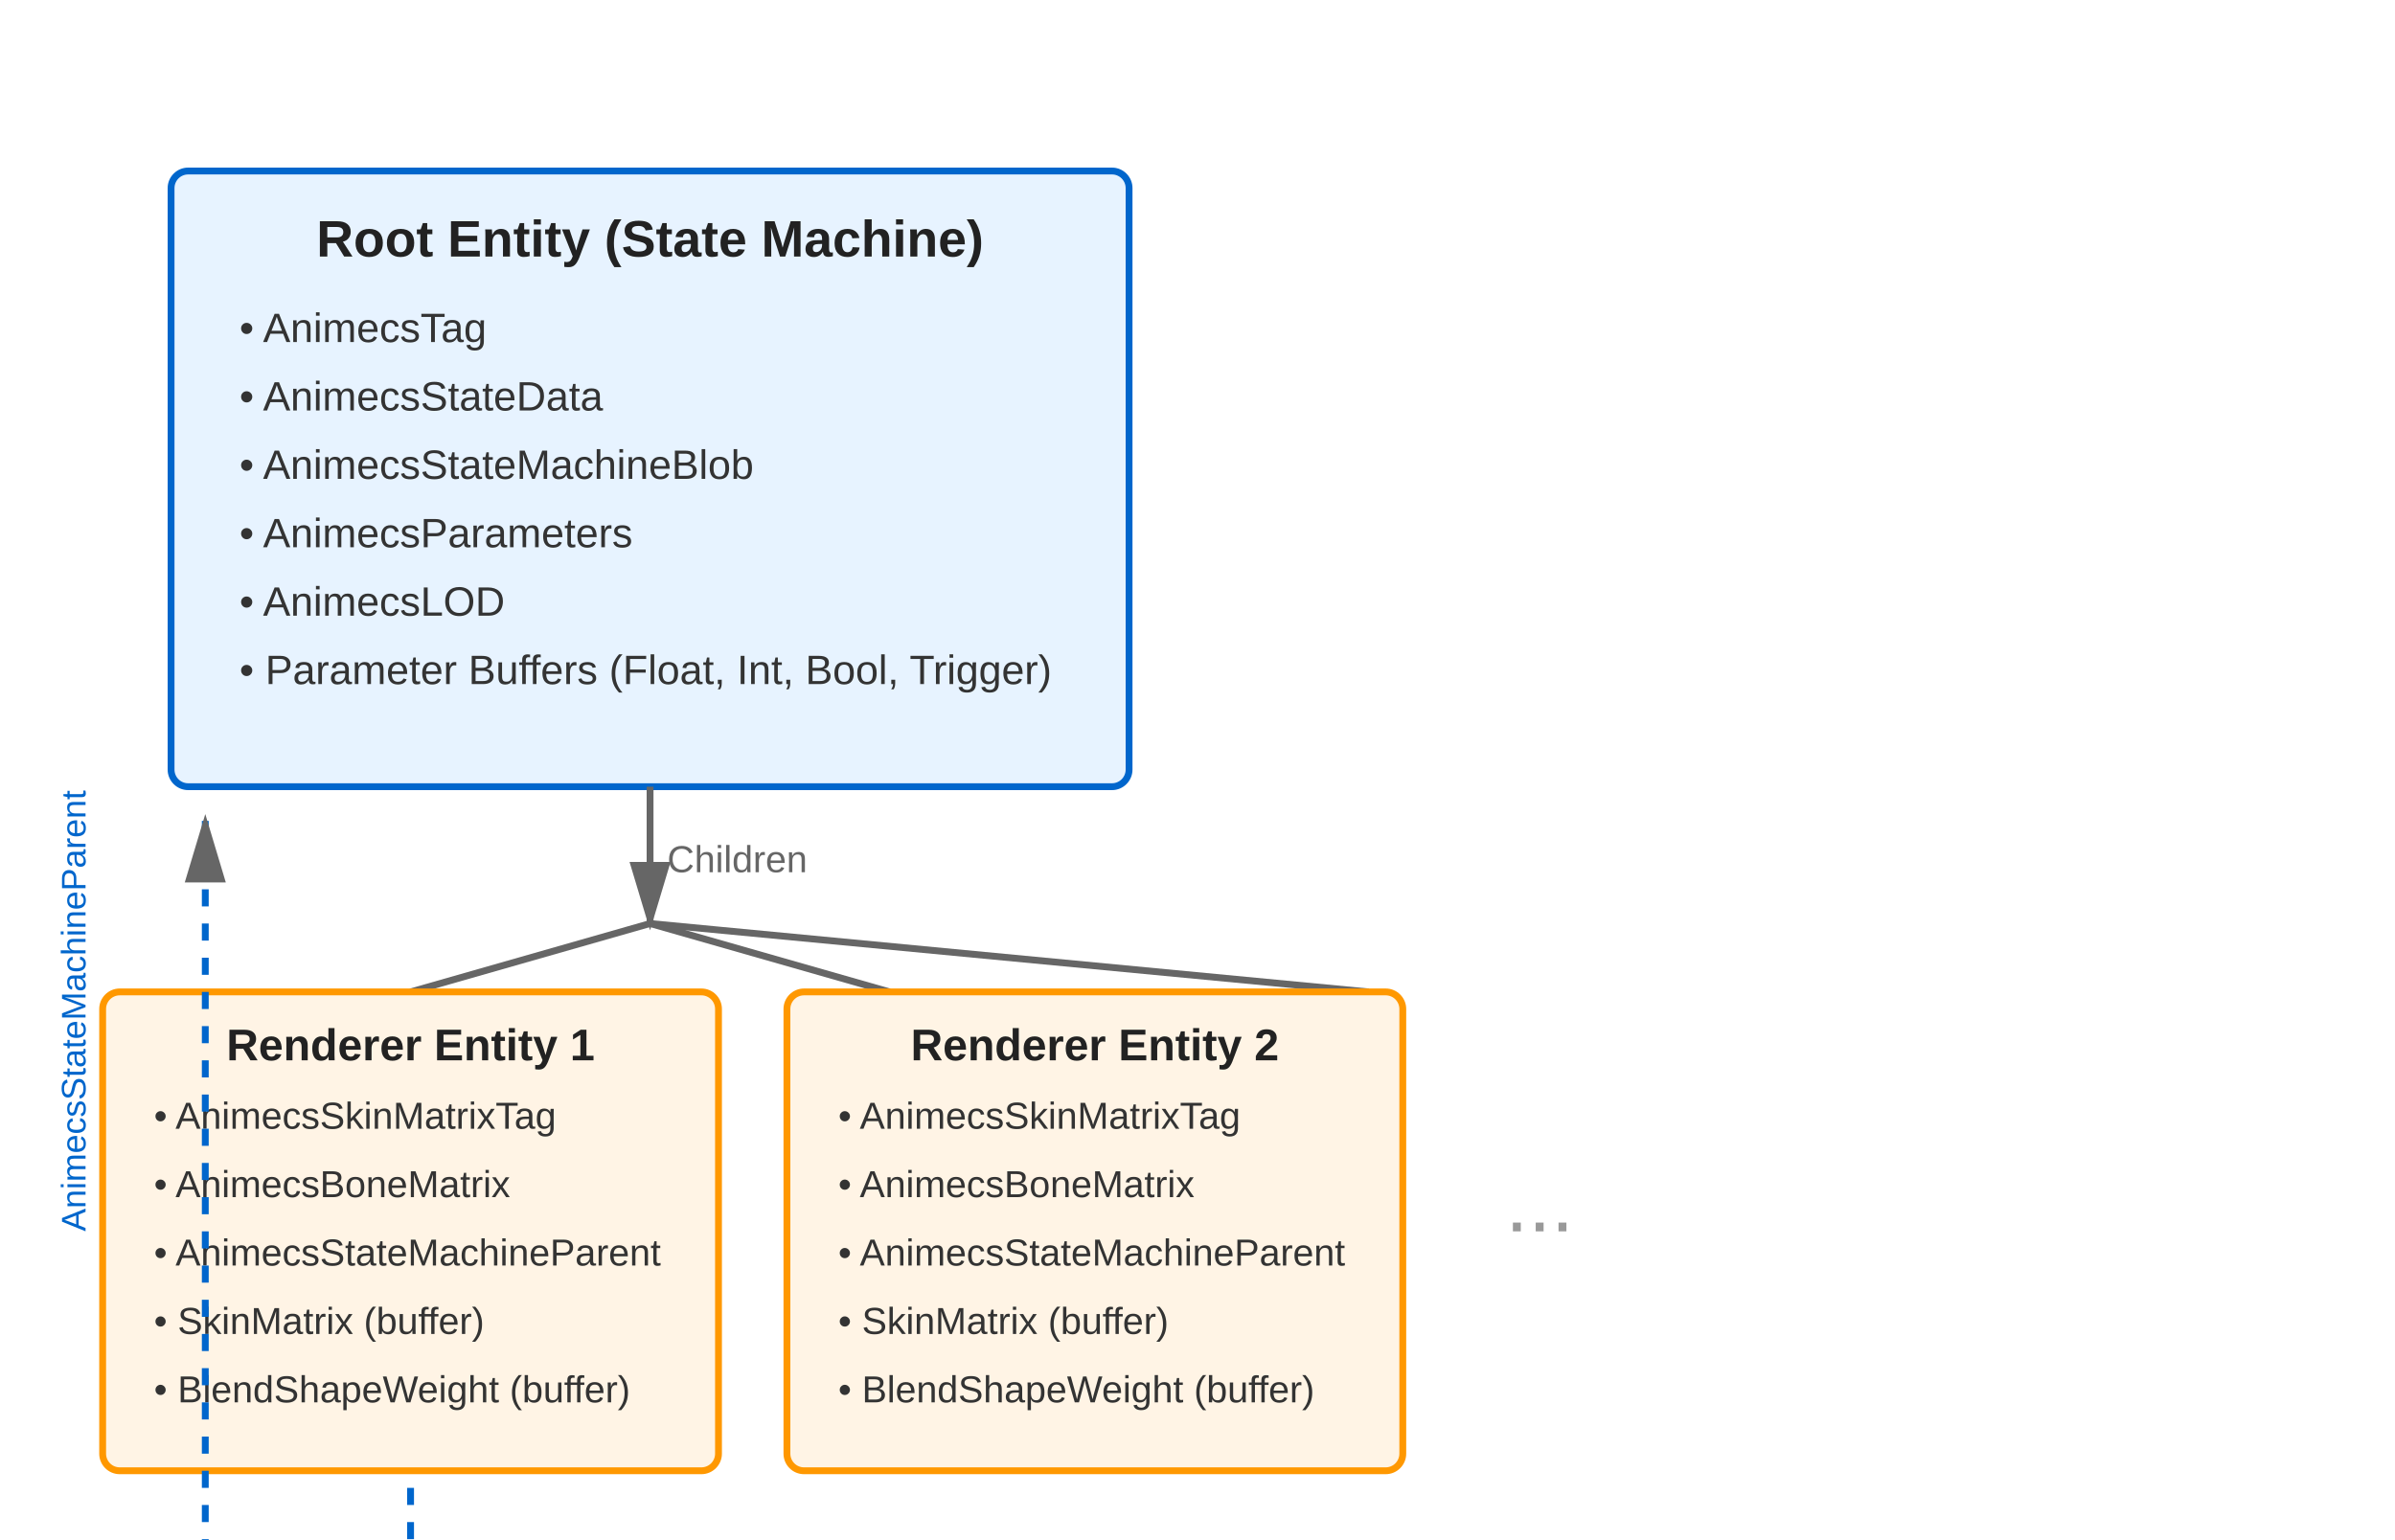
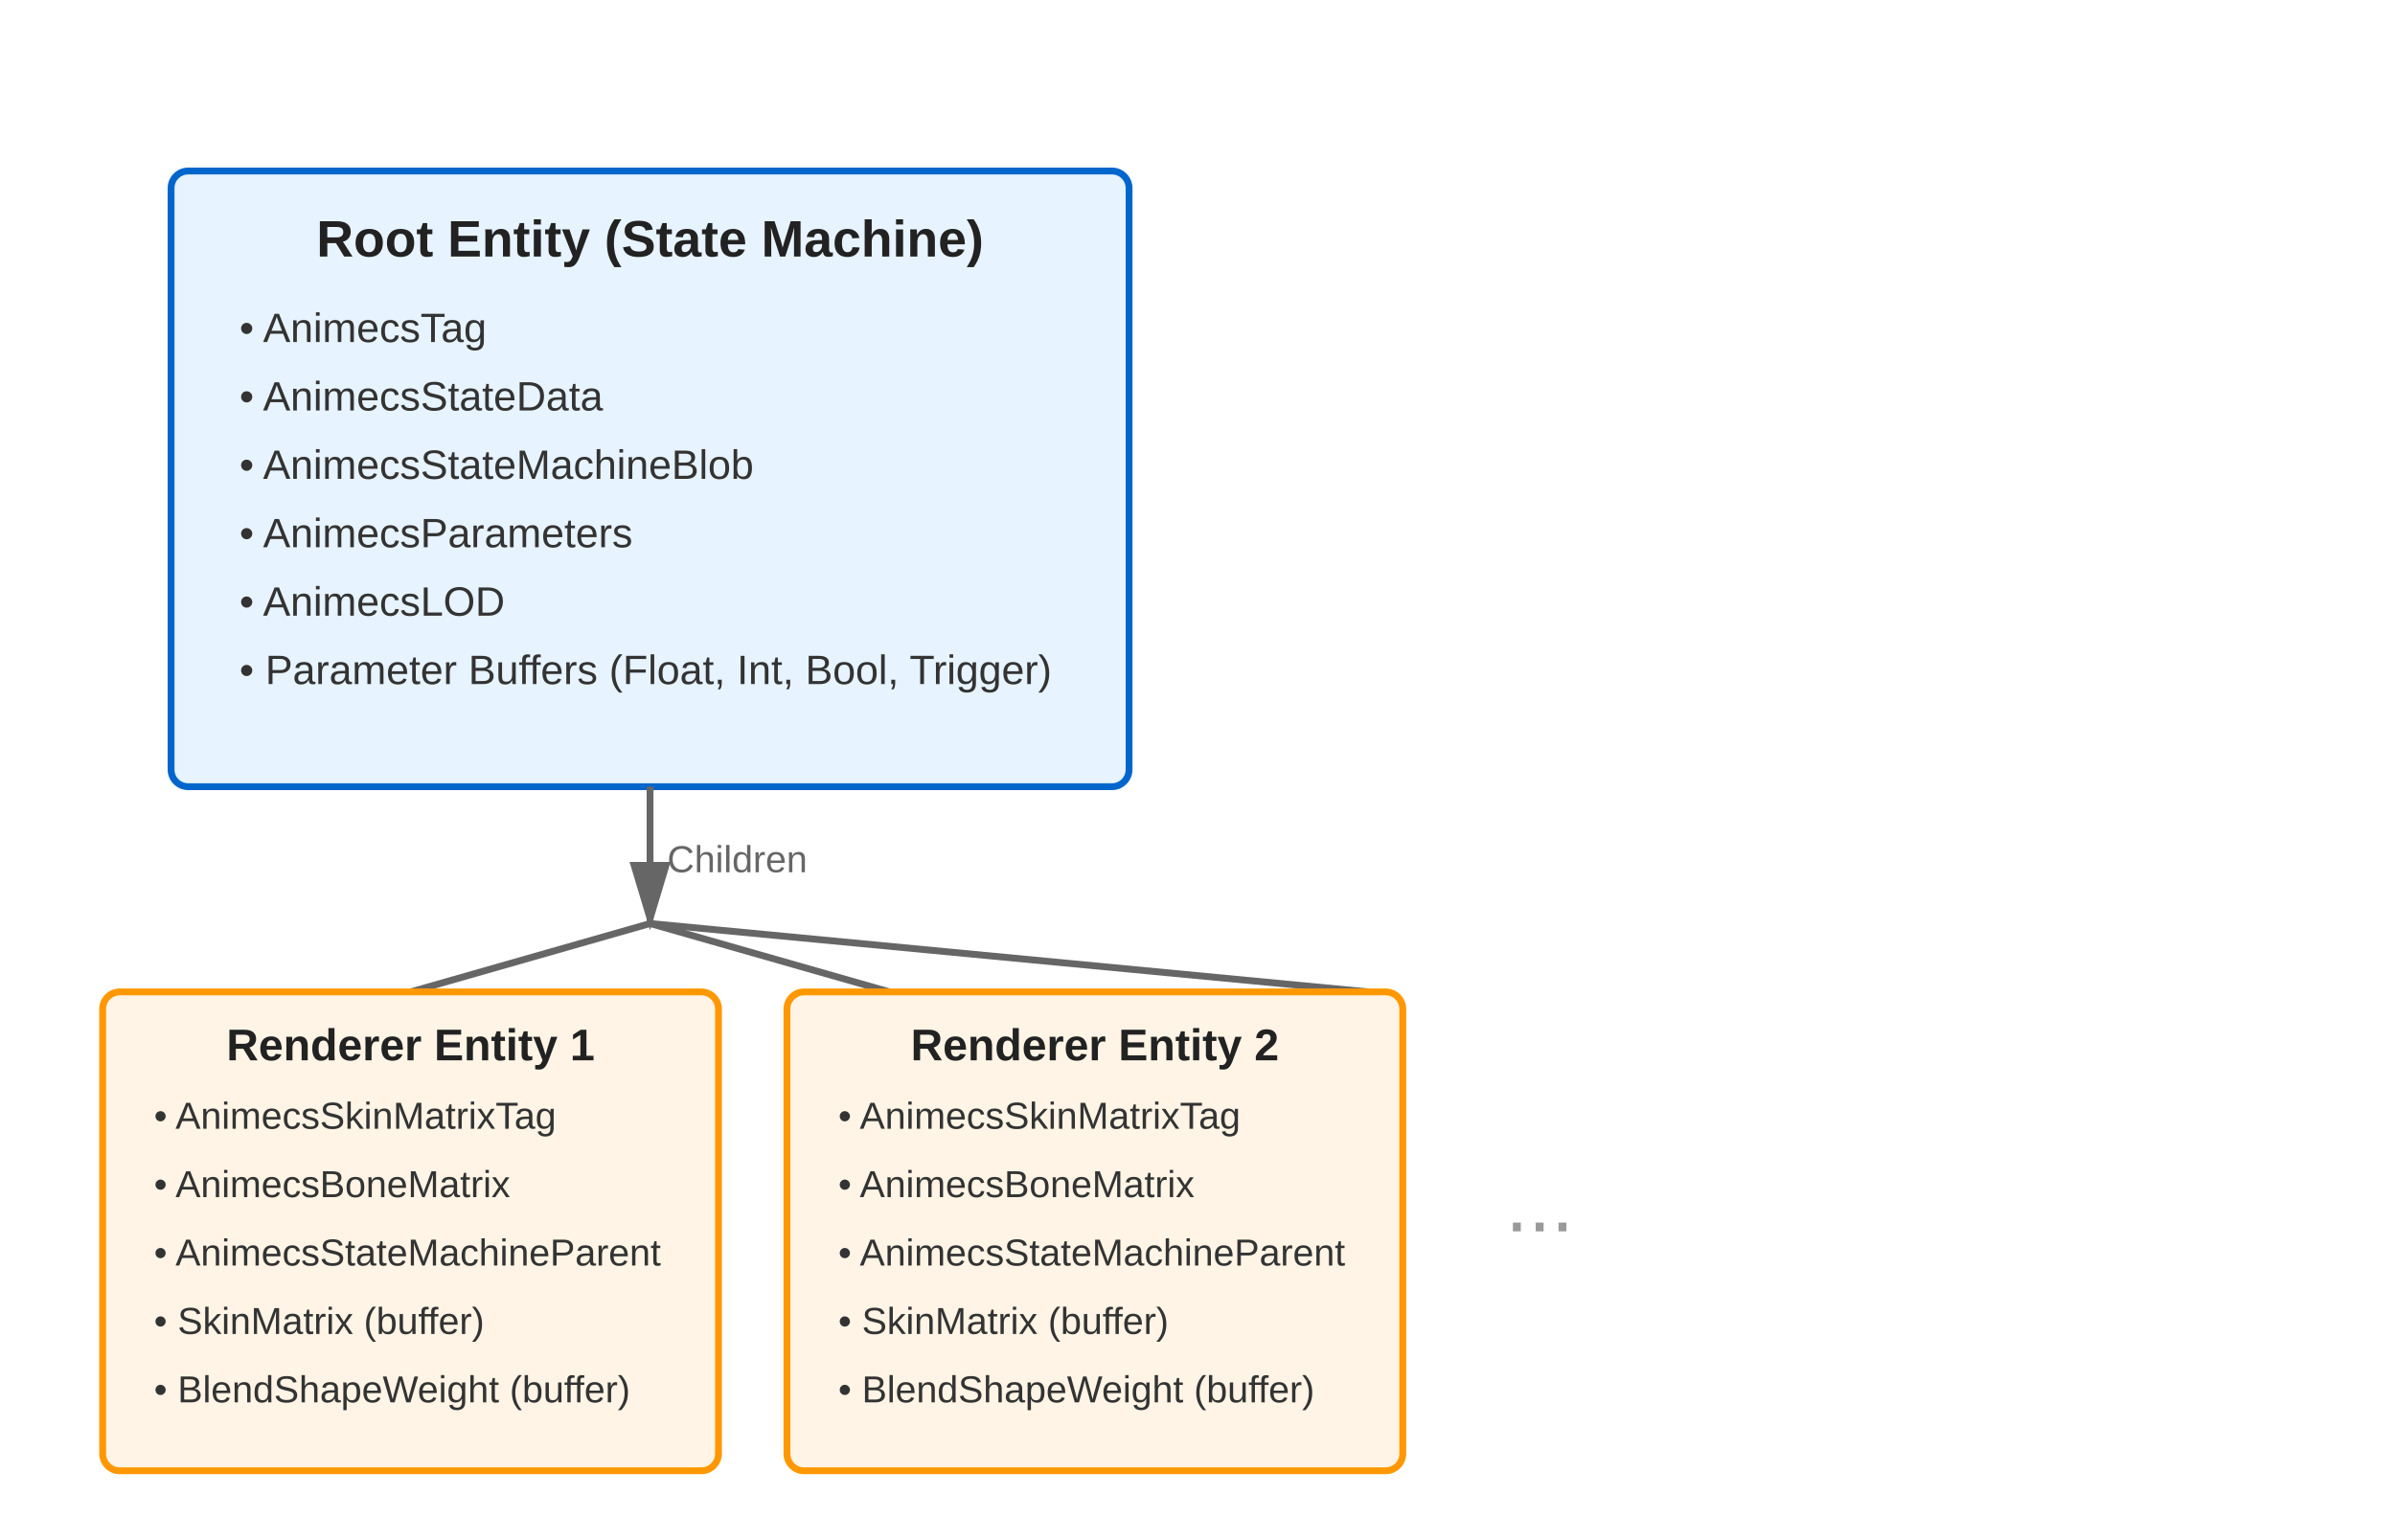
<svg xmlns="http://www.w3.org/2000/svg" width="700" height="450">
  <defs>
    <marker id="arrow" markerWidth="10" markerHeight="10" refX="9" refY="3" orient="auto">
      <polygon points="0 0, 10 3, 0 6" fill="#666" />
    </marker>
  </defs>
  <rect x="50" y="50" width="280" height="180" fill="#e7f3ff" stroke="#0066cc" stroke-width="2" rx="5" />
  <text x="190" y="75" text-anchor="middle" font-family="Arial" font-size="15" font-weight="bold" fill="#222">Root Entity (State Machine)</text>
  <text x="70" y="100" font-family="Arial" font-size="12" fill="#333">• AnimecsTag</text>
  <text x="70" y="120" font-family="Arial" font-size="12" fill="#333">• AnimecsStateData</text>
  <text x="70" y="140" font-family="Arial" font-size="12" fill="#333">• AnimecsStateMachineBlob</text>
  <text x="70" y="160" font-family="Arial" font-size="12" fill="#333">• AnimecsParameters</text>
  <text x="70" y="180" font-family="Arial" font-size="12" fill="#333">• AnimecsLOD</text>
  <text x="70" y="200" font-family="Arial" font-size="12" fill="#333">• Parameter Buffers (Float, Int, Bool, Trigger)</text>
  <line x1="190" y1="230" x2="190" y2="270" stroke="#666" stroke-width="2" marker-end="url(#arrow)" />
  <line x1="190" y1="270" x2="120" y2="290" stroke="#666" stroke-width="2" />
  <line x1="190" y1="270" x2="260" y2="290" stroke="#666" stroke-width="2" />
  <line x1="190" y1="270" x2="400" y2="290" stroke="#666" stroke-width="2" />
  <text x="195" y="255" font-family="Arial" font-size="11" fill="#666">Children</text>
  <rect x="30" y="290" width="180" height="140" fill="#fff4e5" stroke="#ff9800" stroke-width="2" rx="5" />
  <text x="120" y="310" text-anchor="middle" font-family="Arial" font-size="13" font-weight="bold" fill="#222">Renderer Entity 1</text>
  <text x="45" y="330" font-family="Arial" font-size="11" fill="#333">• AnimecsSkinMatrixTag</text>
  <text x="45" y="350" font-family="Arial" font-size="11" fill="#333">• AnimecsBoneMatrix</text>
  <text x="45" y="370" font-family="Arial" font-size="11" fill="#333">• AnimecsStateMachineParent</text>
  <text x="45" y="390" font-family="Arial" font-size="11" fill="#333">• SkinMatrix (buffer)</text>
  <text x="45" y="410" font-family="Arial" font-size="11" fill="#333">• BlendShapeWeight (buffer)</text>
  <rect x="230" y="290" width="180" height="140" fill="#fff4e5" stroke="#ff9800" stroke-width="2" rx="5" />
  <text x="320" y="310" text-anchor="middle" font-family="Arial" font-size="13" font-weight="bold" fill="#222">Renderer Entity 2</text>
  <text x="245" y="330" font-family="Arial" font-size="11" fill="#333">• AnimecsSkinMatrixTag</text>
  <text x="245" y="350" font-family="Arial" font-size="11" fill="#333">• AnimecsBoneMatrix</text>
  <text x="245" y="370" font-family="Arial" font-size="11" fill="#333">• AnimecsStateMachineParent</text>
  <text x="245" y="390" font-family="Arial" font-size="11" fill="#333">• SkinMatrix (buffer)</text>
  <text x="245" y="410" font-family="Arial" font-size="11" fill="#333">• BlendShapeWeight (buffer)</text>
  <text x="440" y="360" font-family="Arial" font-size="24" fill="#999">...</text>
-   <line x1="120" y1="435" x2="120" y2="465" stroke="#0066cc" stroke-width="2" stroke-dasharray="5,5" />
-   <line x1="120" y1="465" x2="60" y2="465" stroke="#0066cc" stroke-width="2" stroke-dasharray="5,5" marker-end="url(#arrow)" />
-   <line x1="60" y1="465" x2="60" y2="240" stroke="#0066cc" stroke-width="2" stroke-dasharray="5,5" marker-end="url(#arrow)" />
-   <text x="25" y="360" font-family="Arial" font-size="10" fill="#0066cc" transform="rotate(-90 25 360)">AnimecsStateMachineParent</text>
</svg>
